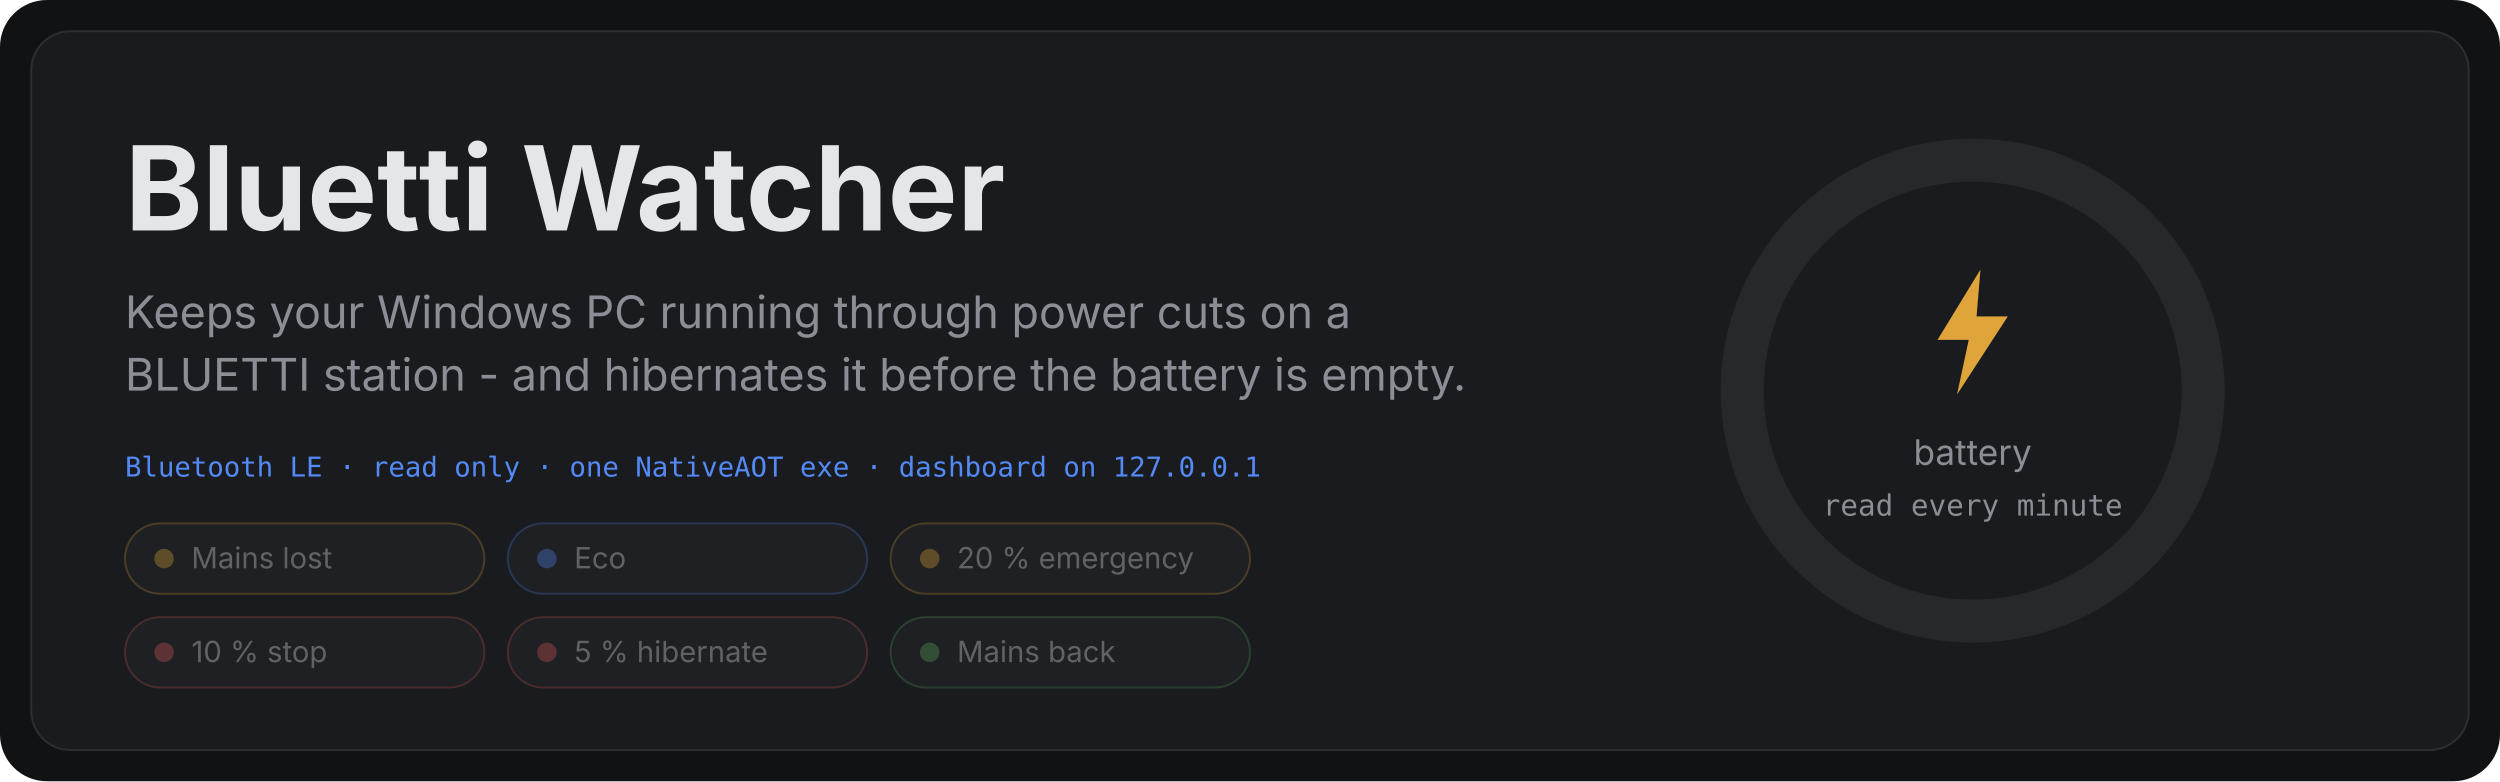
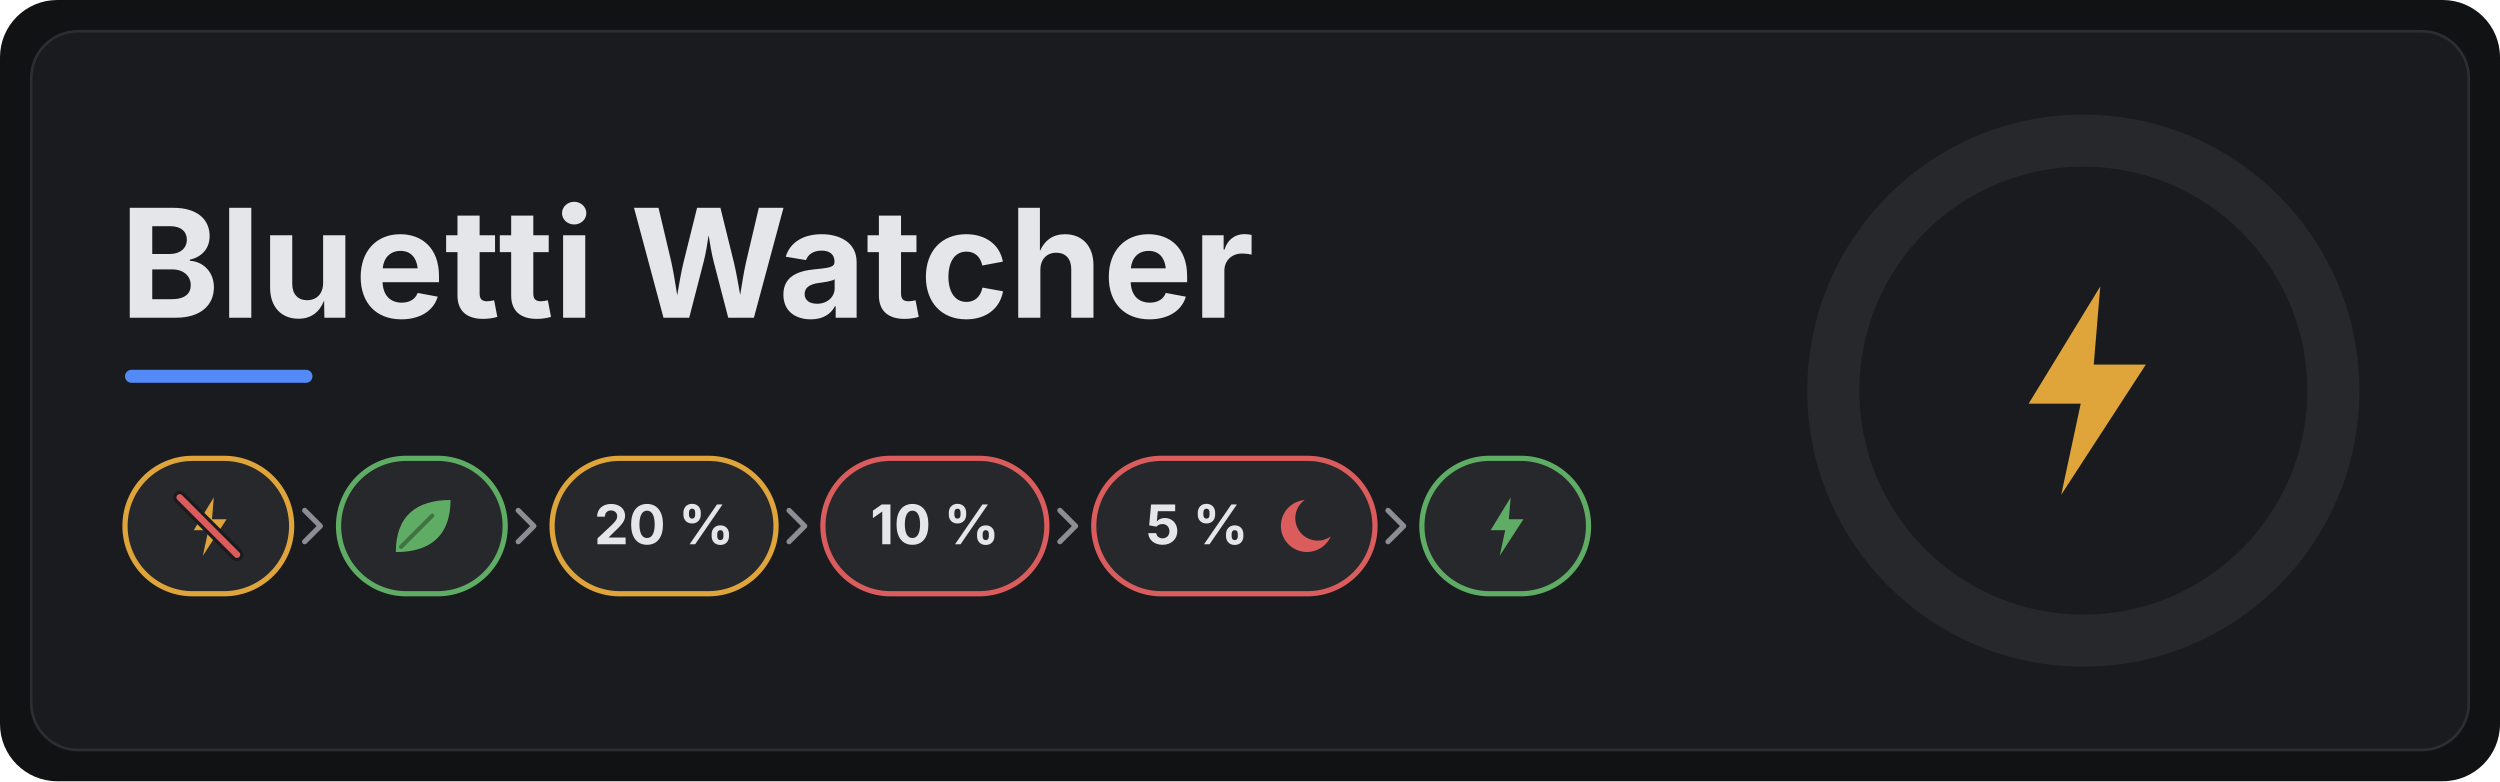
- <svg xmlns="http://www.w3.org/2000/svg" width="1280" height="400" viewBox="0 0 1280 400" role="img" aria-label="Bluetti Watcher: keeps a Windows PC running through power cuts on a BLUETTI station">
+ <svg xmlns="http://www.w3.org/2000/svg" width="960" height="300" viewBox="0 0 960 300" role="img" aria-label="Bluetti Watcher: mains lost, eco, 20 %, 10 %, 5 % hibernate, mains back">
  <style>
- .ring{stroke-dasharray:741.4;animation:drain 10s ease-in-out infinite;transform:rotate(-90deg);transform-origin:1010px 200px}
- @keyframes drain{0%{stroke-dashoffset:0;stroke:#5fad65}45%{stroke:#e0a53a}75%{stroke-dashoffset:704.3;stroke:#db5c5c}88%{stroke-dashoffset:704.3;stroke:#db5c5c}100%{stroke-dashoffset:0;stroke:#5fad65}}
- .step{opacity:.35;animation:lit 9.6s infinite}
- @keyframes lit{0%,4%{opacity:.35}8%,22%{opacity:1}30%,100%{opacity:.35}}
+ .ring{stroke-dasharray:603.2;animation:drain 10s ease-in-out infinite;transform:rotate(-90deg);transform-origin:800px 150px}
+ @keyframes drain{0%{stroke-dashoffset:0;stroke:#5fad65}45%{stroke:#e0a53a}75%{stroke-dashoffset:573.0;stroke:#db5c5c}88%{stroke-dashoffset:573.0;stroke:#db5c5c}100%{stroke-dashoffset:0;stroke:#5fad65}}
+ .step{animation:lit 9.6s infinite backwards}
+ @keyframes lit{0%,4%{opacity:.7}8%,22%{opacity:1}30%,100%{opacity:.7}}
.s0{animation-delay:0.0s}.s1{animation-delay:1.6s}.s2{animation-delay:3.2s}.s3{animation-delay:4.8s}.s4{animation-delay:6.4s}.s5{animation-delay:8.0s}
.bolt{animation:blink 10s infinite}
@keyframes blink{0%,10%{opacity:1}14%,86%{opacity:.15}92%,100%{opacity:1}}
@media (prefers-reduced-motion: reduce) { * { animation: none !important; } }
</style>
-   <rect width="1280" height="400" rx="24" fill="#111214" />
-   <rect x="16" y="16" width="1248" height="368" rx="20" fill="#1a1b1e" stroke="#2c2e33" />
-   <text x="64" y="118" font-family="system-ui, -apple-system, &quot;Segoe UI&quot;, sans-serif" font-size="60" font-weight="700" fill="#e4e6ea">Bluetti Watcher</text>
-   <text x="64" y="168" font-family="system-ui, -apple-system, &quot;Segoe UI&quot;, sans-serif" font-size="23" fill="#8b8e95">Keeps your Windows PC running through power cuts on a</text>
-   <text x="64" y="200" font-family="system-ui, -apple-system, &quot;Segoe UI&quot;, sans-serif" font-size="23" fill="#8b8e95">BLUETTI station - and hibernates it before the battery is empty.</text>
-   <text x="64" y="244" font-family="ui-monospace, SFMono-Regular, Consolas, monospace" font-size="14" fill="#548af7">Bluetooth LE · read only · one NativeAOT exe · dashboard on 127.0.0.1</text>
+   <rect width="960" height="300" rx="22" fill="#111214" />
+   <rect x="12" y="12" width="936" height="276" rx="18" fill="#1a1b1e" stroke="#2c2e33" />
+   <text x="46" y="122" font-family="system-ui, -apple-system, &quot;Segoe UI&quot;, sans-serif" font-size="58" font-weight="700" fill="#e4e6ea">Bluetti Watcher</text>
+   <rect x="48" y="142" width="72" height="5" rx="2.5" fill="#548af7" />
  <g class="step s0">
-     <rect x="64" y="268" width="184" height="36" rx="18" fill="#26282c" stroke="#e0a53a" stroke-opacity=".7" />
-     <circle cx="84" cy="286" r="5" fill="#e0a53a" />
-     <text x="98" y="291" font-family="system-ui, -apple-system, &quot;Segoe UI&quot;, sans-serif" font-size="15" fill="#e4e6ea">Mains lost</text>
+     <rect x="48" y="176" width="64" height="52" rx="26" fill="#26282c" stroke="#e0a53a" stroke-width="2" />
+     <path transform="translate(73 191) scale(.35)" d="M26 0 L4 36 H20 L14 64 L40 24 H24 Z" fill="#e0a53a" />
+     <line x1="69" y1="191" x2="91" y2="213" stroke="#1a1b1e" stroke-width="5" stroke-linecap="round" />
+     <line x1="69" y1="191" x2="91" y2="213" stroke="#db5c5c" stroke-width="2.5" stroke-linecap="round" />
  </g>
+   <path d="M117 196 l6 6 l-6 6" fill="none" stroke="#8b8e95" stroke-width="2" stroke-linecap="round" stroke-linejoin="round" />
  <g class="step s1">
-     <rect x="260" y="268" width="184" height="36" rx="18" fill="#26282c" stroke="#548af7" stroke-opacity=".7" />
-     <circle cx="280" cy="286" r="5" fill="#548af7" />
-     <text x="294" y="291" font-family="system-ui, -apple-system, &quot;Segoe UI&quot;, sans-serif" font-size="15" fill="#e4e6ea">Eco</text>
+     <rect x="130" y="176" width="64" height="52" rx="26" fill="#26282c" stroke="#5fad65" stroke-width="2" />
+     <g transform="translate(151 191)">
+       <path d="M1 21 C1 7 9 1 22 1 C22 14 15 21 1 21 Z" fill="#5fad65" />
+       <path d="M3 19 L15 7" stroke="#00000055" stroke-width="1.6" stroke-linecap="round" />
+     </g>
  </g>
+   <path d="M199 196 l6 6 l-6 6" fill="none" stroke="#8b8e95" stroke-width="2" stroke-linecap="round" stroke-linejoin="round" />
  <g class="step s2">
-     <rect x="456" y="268" width="184" height="36" rx="18" fill="#26282c" stroke="#e0a53a" stroke-opacity=".7" />
-     <circle cx="476" cy="286" r="5" fill="#e0a53a" />
-     <text x="490" y="291" font-family="system-ui, -apple-system, &quot;Segoe UI&quot;, sans-serif" font-size="15" fill="#e4e6ea">20 % emergency</text>
+     <rect x="212" y="176" width="86" height="52" rx="26" fill="#26282c" stroke="#e0a53a" stroke-width="2" />
+     <text x="255" y="209" text-anchor="middle" font-family="system-ui, -apple-system, &quot;Segoe UI&quot;, sans-serif" font-size="21" font-weight="700" fill="#e4e6ea">20 %</text>
  </g>
+   <path d="M303 196 l6 6 l-6 6" fill="none" stroke="#8b8e95" stroke-width="2" stroke-linecap="round" stroke-linejoin="round" />
  <g class="step s3">
-     <rect x="64" y="316" width="184" height="36" rx="18" fill="#26282c" stroke="#db5c5c" stroke-opacity=".7" />
-     <circle cx="84" cy="334" r="5" fill="#db5c5c" />
-     <text x="98" y="339" font-family="system-ui, -apple-system, &quot;Segoe UI&quot;, sans-serif" font-size="15" fill="#e4e6ea">10 % stop</text>
+     <rect x="316" y="176" width="86" height="52" rx="26" fill="#26282c" stroke="#db5c5c" stroke-width="2" />
+     <text x="359" y="209" text-anchor="middle" font-family="system-ui, -apple-system, &quot;Segoe UI&quot;, sans-serif" font-size="21" font-weight="700" fill="#e4e6ea">10 %</text>
  </g>
+   <path d="M407 196 l6 6 l-6 6" fill="none" stroke="#8b8e95" stroke-width="2" stroke-linecap="round" stroke-linejoin="round" />
  <g class="step s4">
-     <rect x="260" y="316" width="184" height="36" rx="18" fill="#26282c" stroke="#db5c5c" stroke-opacity=".7" />
-     <circle cx="280" cy="334" r="5" fill="#db5c5c" />
-     <text x="294" y="339" font-family="system-ui, -apple-system, &quot;Segoe UI&quot;, sans-serif" font-size="15" fill="#e4e6ea">5 % hibernate</text>
+     <rect x="420" y="176" width="108" height="52" rx="26" fill="#26282c" stroke="#db5c5c" stroke-width="2" />
+     <text x="440" y="209" font-family="system-ui, -apple-system, &quot;Segoe UI&quot;, sans-serif" font-size="21" font-weight="700" fill="#e4e6ea">5 %</text>
+     <path transform="translate(493 192)" d="M8 0 A10 10 0 1 0 18 14 A8 8 0 0 1 8 0 Z" fill="#db5c5c" />
  </g>
+   <path d="M533 196 l6 6 l-6 6" fill="none" stroke="#8b8e95" stroke-width="2" stroke-linecap="round" stroke-linejoin="round" />
  <g class="step s5">
-     <rect x="456" y="316" width="184" height="36" rx="18" fill="#26282c" stroke="#5fad65" stroke-opacity=".7" />
-     <circle cx="476" cy="334" r="5" fill="#5fad65" />
-     <text x="490" y="339" font-family="system-ui, -apple-system, &quot;Segoe UI&quot;, sans-serif" font-size="15" fill="#e4e6ea">Mains back</text>
+     <rect x="546" y="176" width="64" height="52" rx="26" fill="#26282c" stroke="#5fad65" stroke-width="2" />
+     <path transform="translate(571 191) scale(.35)" d="M26 0 L4 36 H20 L14 64 L40 24 H24 Z" fill="#5fad65" />
  </g>
-   <circle cx="1010" cy="200" r="118" fill="none" stroke="#26282c" stroke-width="22" />
-   <circle class="ring" cx="1010" cy="200" r="118" fill="none" stroke="#5fad65" stroke-width="22" stroke-linecap="round" />
-   <g class="bolt" transform="translate(988 138)">
+   <circle cx="800" cy="150" r="96" fill="none" stroke="#26282c" stroke-width="20" />
+   <circle class="ring" cx="800" cy="150" r="96" fill="none" stroke="#5fad65" stroke-width="20" stroke-linecap="round" />
+   <g class="bolt" transform="translate(774 110) scale(1.25)">
    <path d="M26 0 L4 36 H20 L14 64 L40 24 H24 Z" fill="#e0a53a" />
  </g>
-   <text x="1010" y="238" text-anchor="middle" font-family="system-ui, -apple-system, &quot;Segoe UI&quot;, sans-serif" font-size="18" fill="#8b8e95">battery</text>
-   <text x="1010" y="264" text-anchor="middle" font-family="ui-monospace, SFMono-Regular, Consolas, monospace" font-size="15" fill="#8b8e95">read every minute</text>
</svg>
